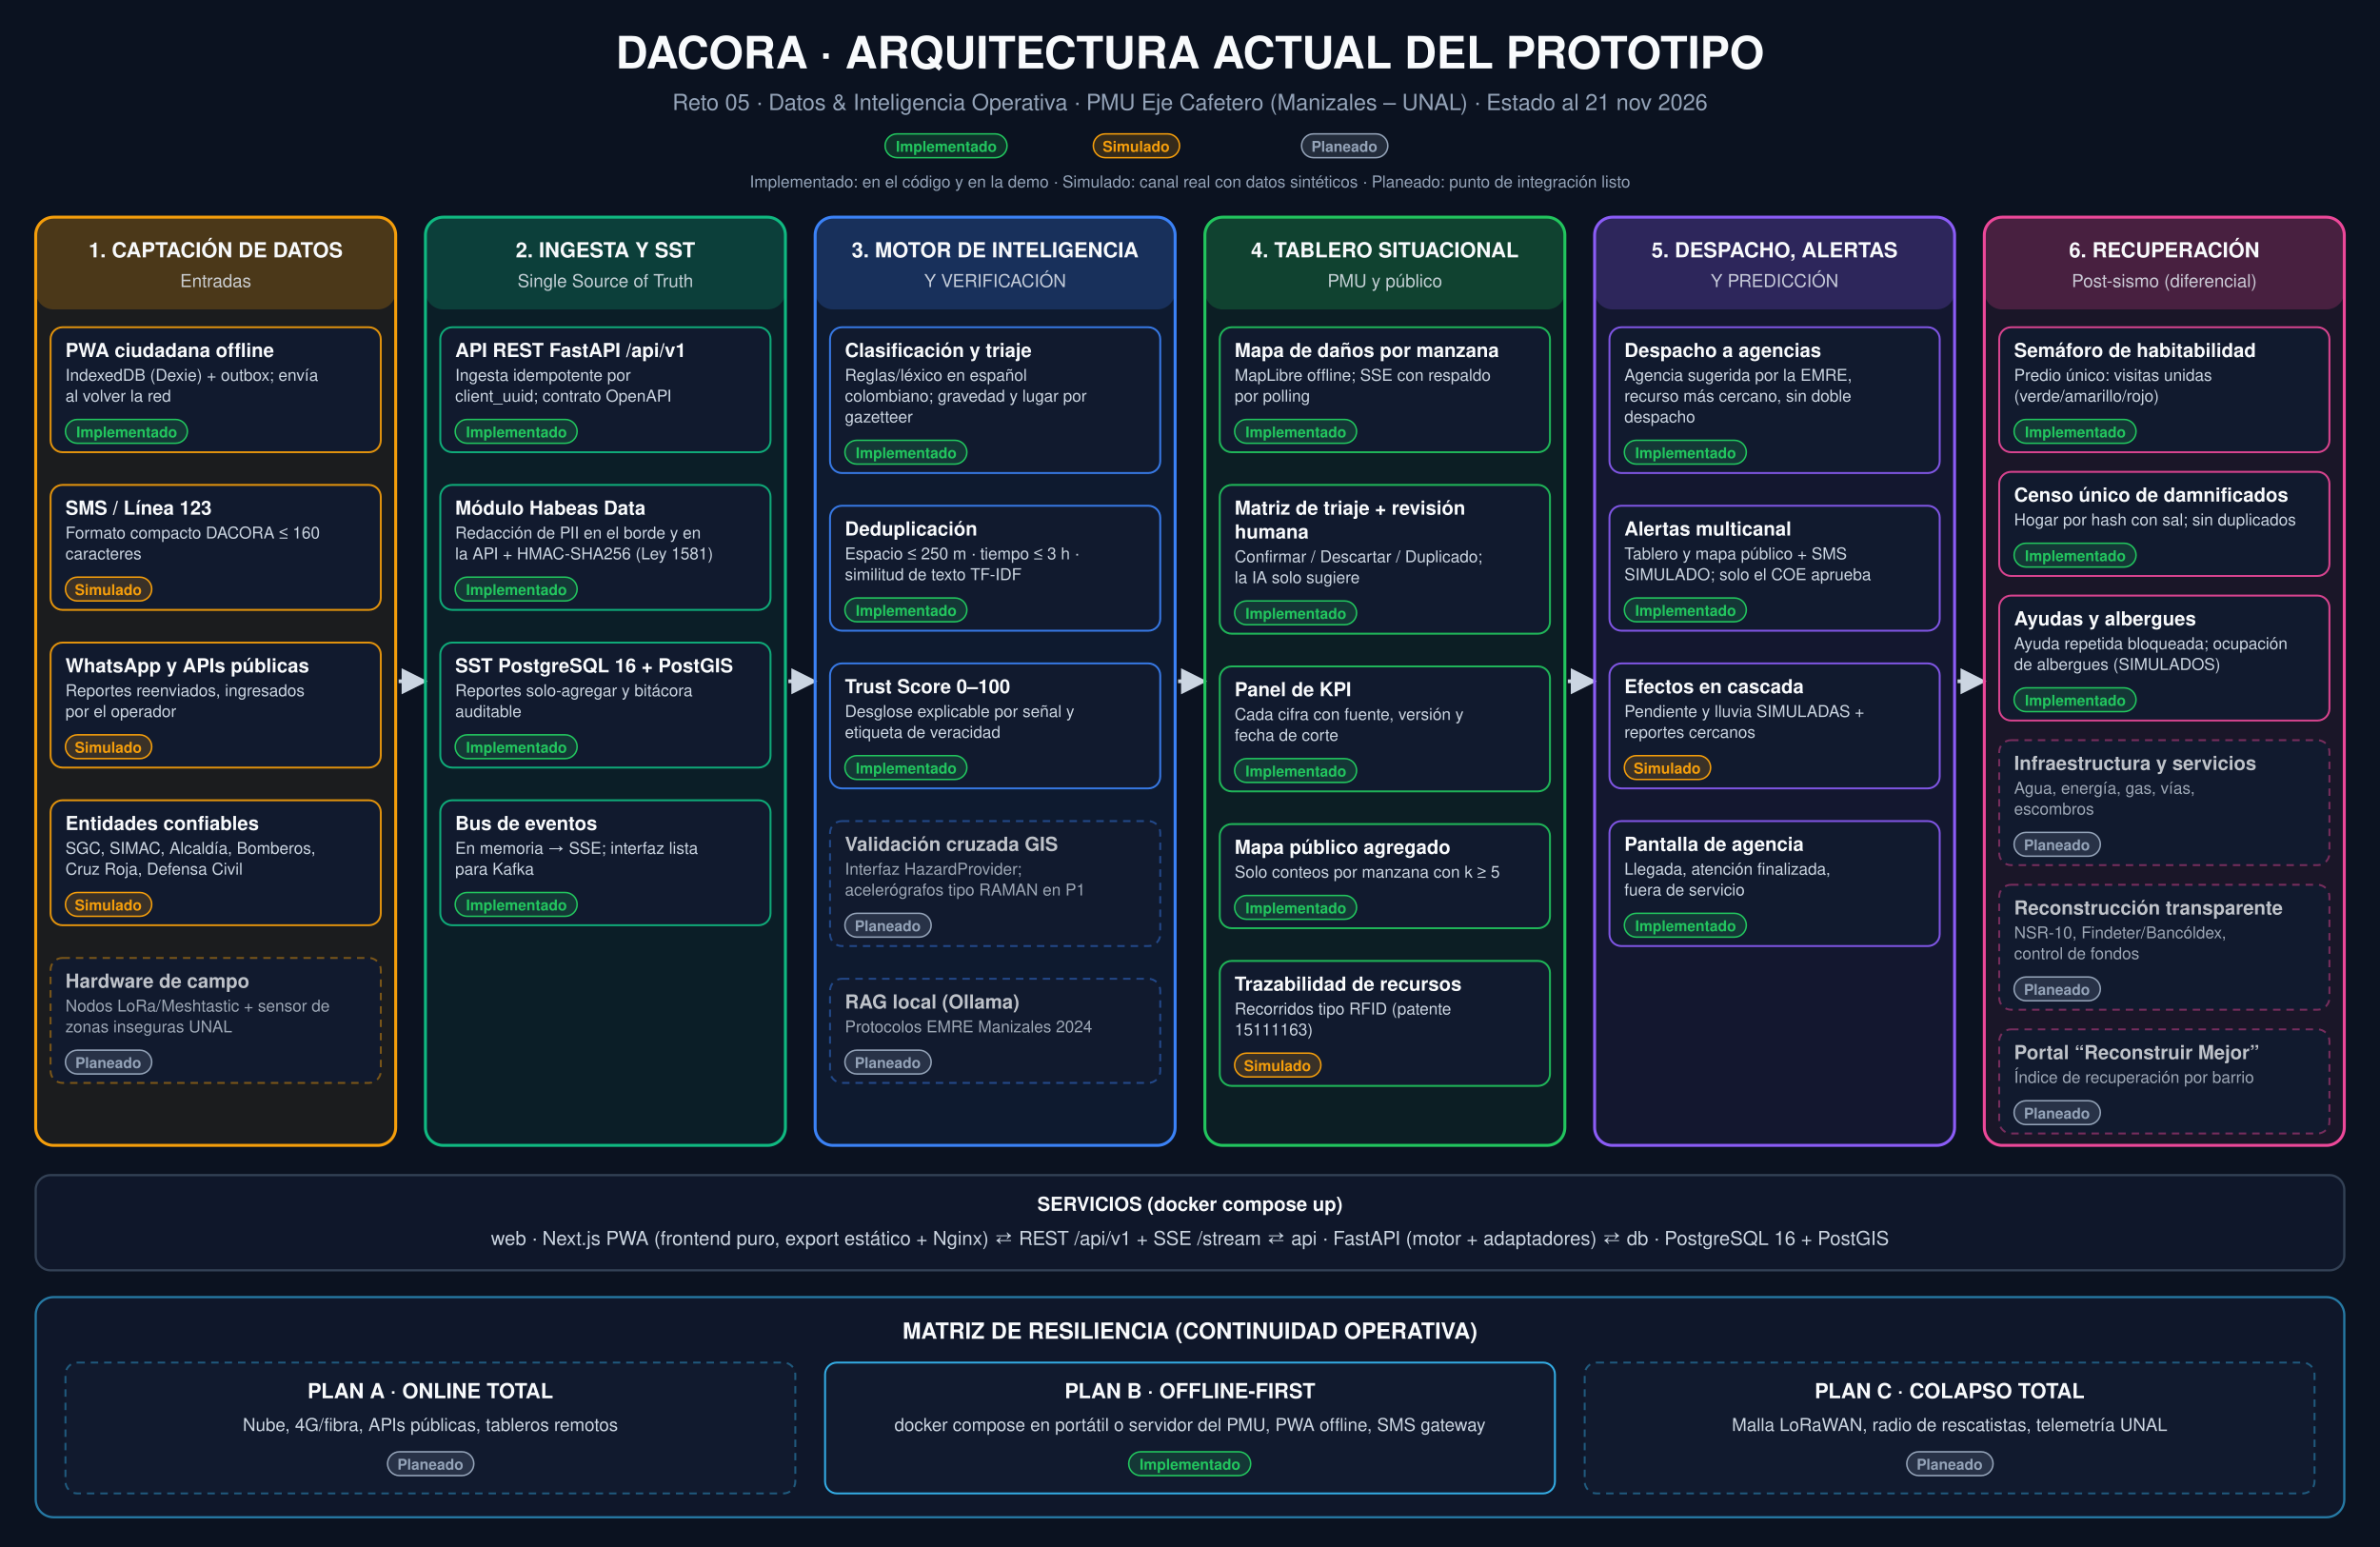
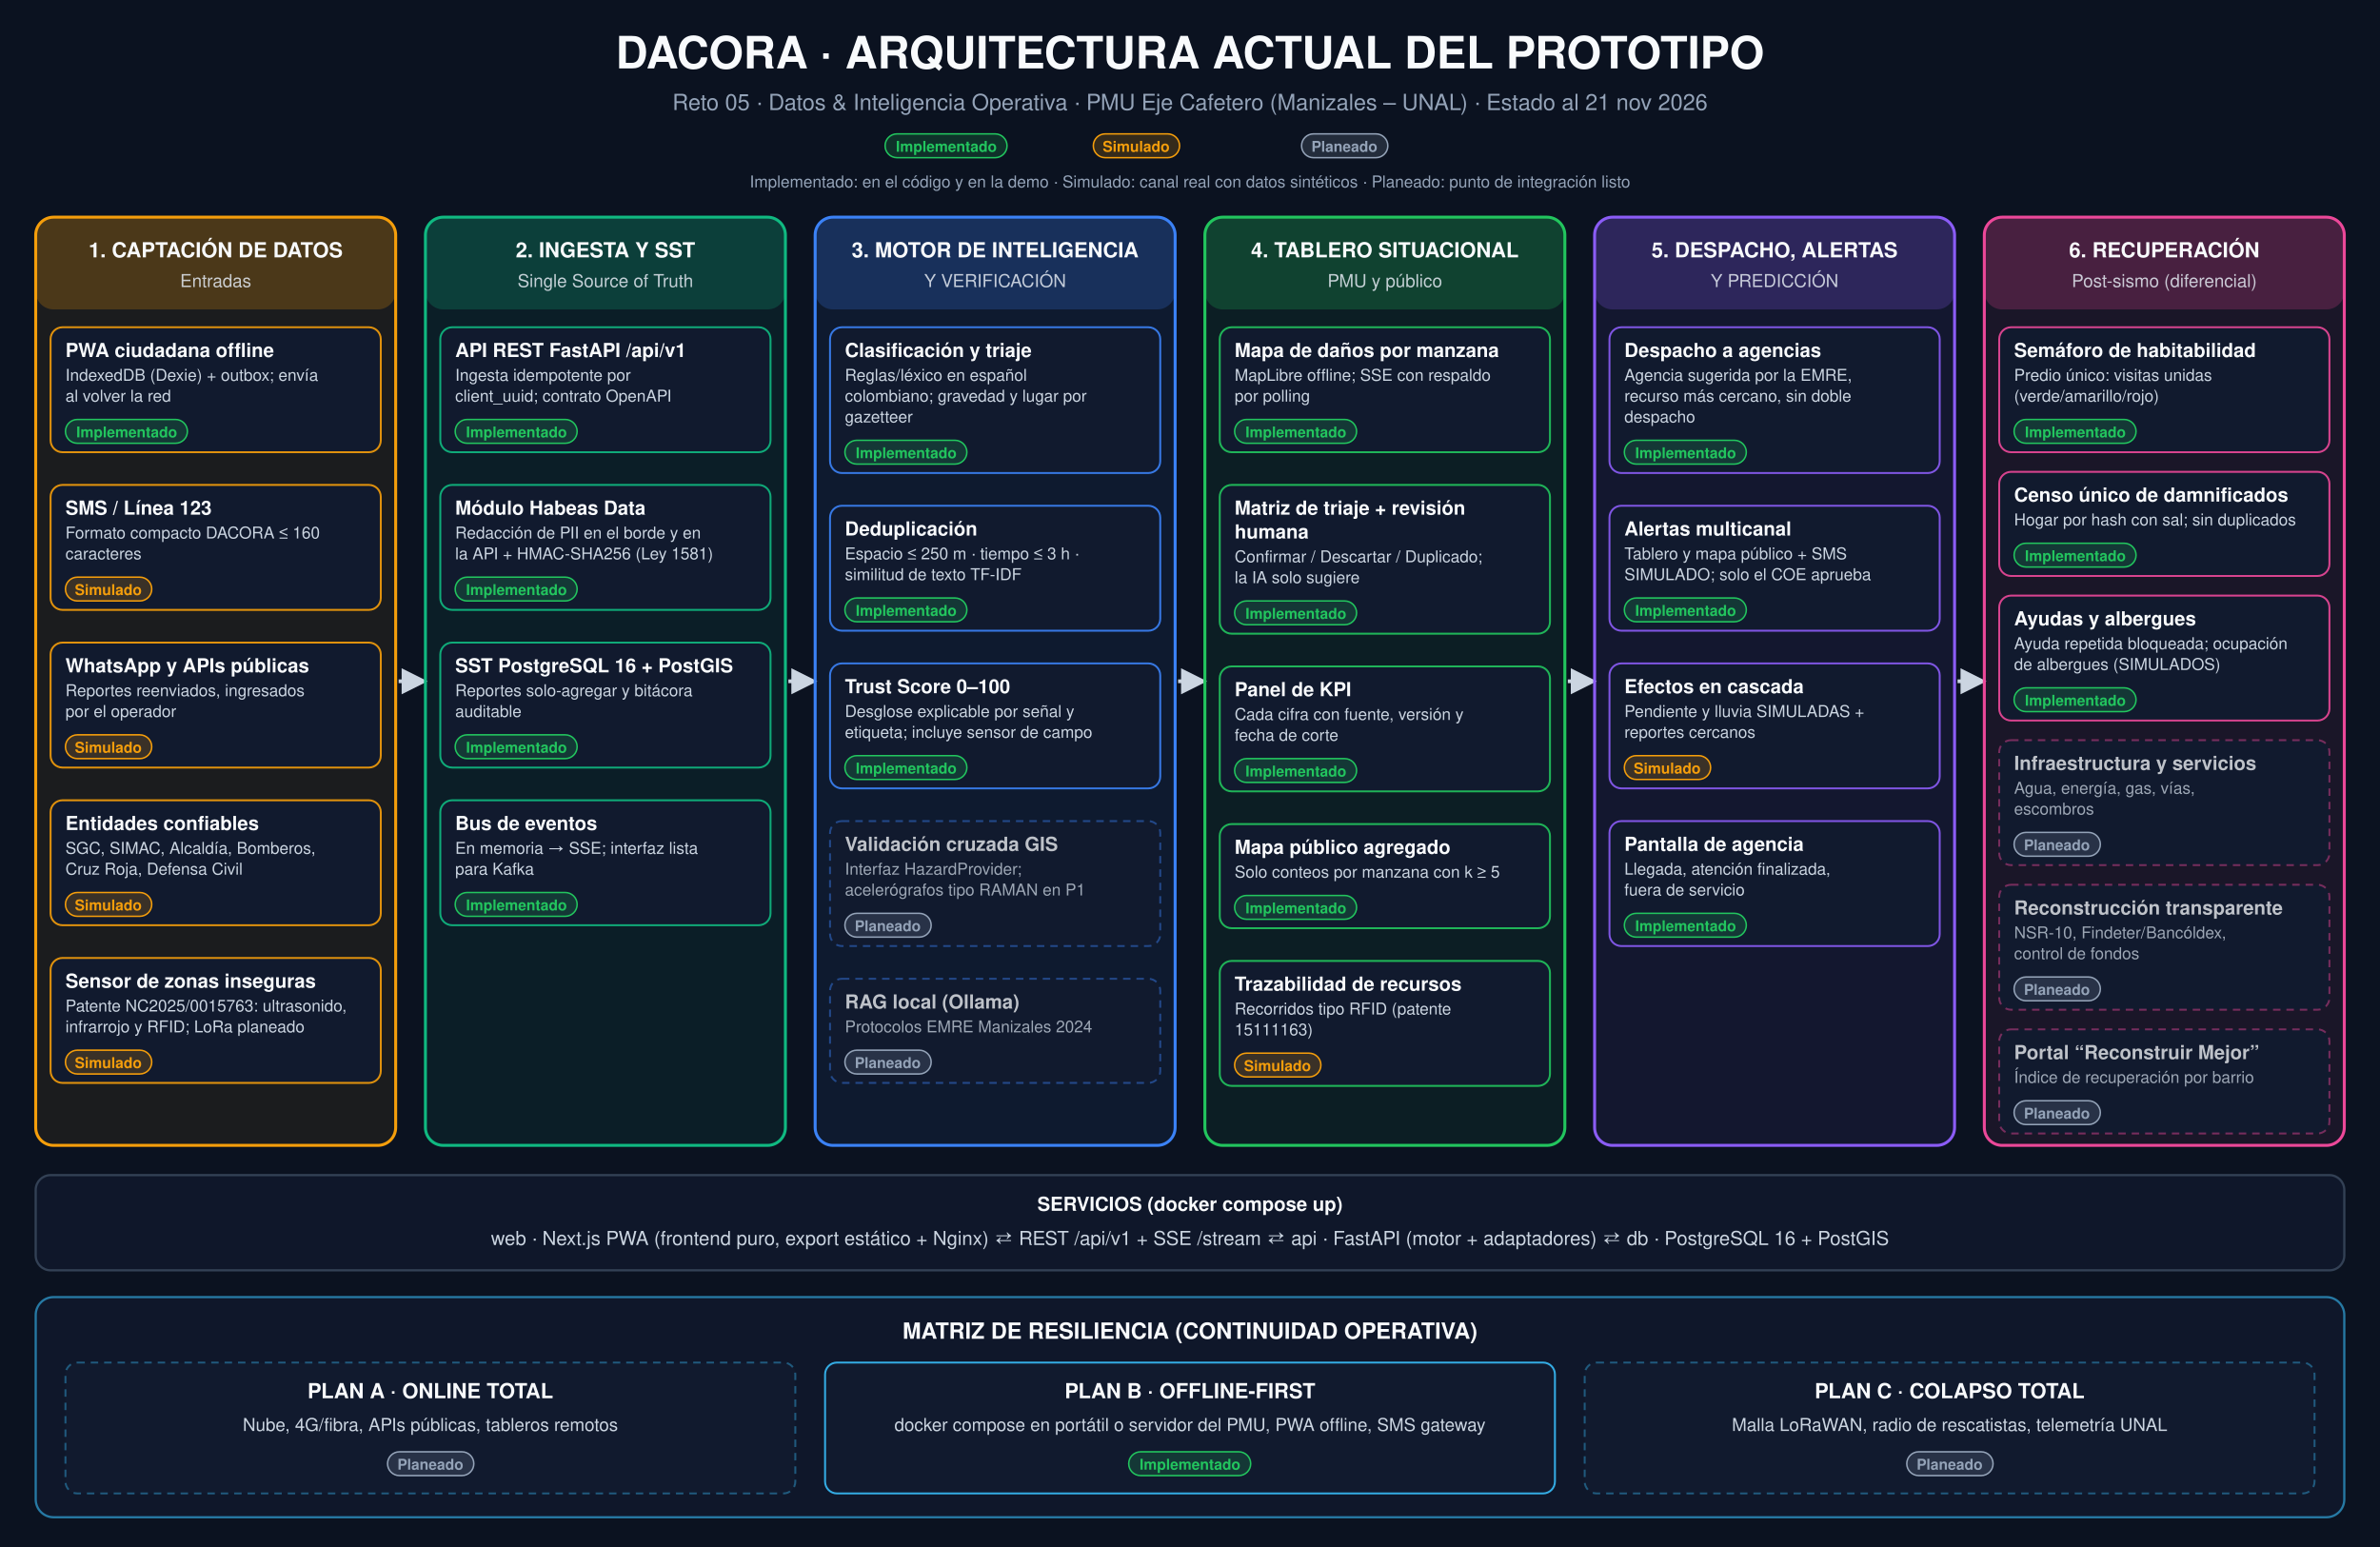
<svg xmlns="http://www.w3.org/2000/svg" width="1600" height="1040" viewBox="0 0 1600 1040" font-family="'Helvetica Neue', Helvetica, Arial, sans-serif">
  <defs>
    <marker id="arrow" viewBox="0 0 10 10" refX="8" refY="5" markerWidth="7" markerHeight="7" orient="auto-start-reverse">
      <path d="M0,0 L10,5 L0,10 z" fill="#cbd5e1" />
    </marker>
  </defs>
  <rect width="1600" height="1040" fill="#0b1220" />
  <text x="800.0" y="46" font-size="30" font-weight="bold" fill="#f8fafc" text-anchor="middle" opacity="1.0">DACORA · ARQUITECTURA ACTUAL DEL PROTOTIPO</text>
  <text x="800.0" y="74" font-size="15" font-weight="normal" fill="#94a3b8" text-anchor="middle" opacity="1.0">Reto 05 · Datos &amp; Inteligencia Operativa · PMU Eje Cafetero (Manizales – UNAL) · Estado al 21 nov 2026</text>
  <rect x="595.0" y="90" width="82" height="16" rx="8" fill="#22c55e" fill-opacity="0.18" stroke="#22c55e" stroke-width="1" />
  <text x="636.2" y="102" font-size="10" font-weight="bold" fill="#22c55e" text-anchor="middle" opacity="1.0">Implementado</text>
  <rect x="735.0" y="90" width="58" height="16" rx="8" fill="#f59e0b" fill-opacity="0.18" stroke="#f59e0b" stroke-width="1" />
  <text x="763.8" y="102" font-size="10" font-weight="bold" fill="#f59e0b" text-anchor="middle" opacity="1.0">Simulado</text>
  <rect x="875.0" y="90" width="58" height="16" rx="8" fill="#94a3b8" fill-opacity="0.18" stroke="#94a3b8" stroke-width="1" />
  <text x="903.8" y="102" font-size="10" font-weight="bold" fill="#94a3b8" text-anchor="middle" opacity="1.0">Planeado</text>
  <text x="800.0" y="126" font-size="11" font-weight="normal" fill="#94a3b8" text-anchor="middle" opacity="1.0">Implementado: en el código y en la demo · Simulado: canal real con datos sintéticos · Planeado: punto de integración listo</text>
  <rect x="24.0" y="146" width="242.0" height="624" rx="12" fill="#f59e0b" fill-opacity="0.07" stroke="#f59e0b" stroke-width="2" />
  <rect x="24.0" y="146" width="242.0" height="62" rx="12" fill="#f59e0b" fill-opacity="0.22" />
  <text x="145.0" y="173" font-size="14" font-weight="bold" fill="#f8fafc" text-anchor="middle" opacity="1.0">1. CAPTACIÓN DE DATOS</text>
  <text x="145.0" y="193" font-size="12" font-weight="normal" fill="#e2e8f0" text-anchor="middle" opacity="0.85">Entradas</text>
  <rect x="34.0" y="220" width="222.0" height="84" rx="8" fill="#111a2e" stroke="#f59e0b" stroke-opacity="0.9" stroke-width="1.3" />
  <text x="44.0" y="240" font-size="13" font-weight="bold" fill="#f8fafc" text-anchor="start" opacity="1">PWA ciudadana offline</text>
  <text x="44.0" y="256" font-size="11" font-weight="normal" fill="#cbd5e1" text-anchor="start" opacity="1">IndexedDB (Dexie) + outbox; envía</text>
  <text x="44.0" y="270" font-size="11" font-weight="normal" fill="#cbd5e1" text-anchor="start" opacity="1">al volver la red</text>
  <rect x="44.0" y="282" width="82" height="16" rx="8" fill="#22c55e" fill-opacity="0.18" stroke="#22c55e" stroke-width="1" />
  <text x="85.2" y="294" font-size="10" font-weight="bold" fill="#22c55e" text-anchor="middle" opacity="1.0">Implementado</text>
  <rect x="34.0" y="326" width="222.0" height="84" rx="8" fill="#111a2e" stroke="#f59e0b" stroke-opacity="0.9" stroke-width="1.3" />
  <text x="44.0" y="346" font-size="13" font-weight="bold" fill="#f8fafc" text-anchor="start" opacity="1">SMS / Línea 123</text>
  <text x="44.0" y="362" font-size="11" font-weight="normal" fill="#cbd5e1" text-anchor="start" opacity="1">Formato compacto DACORA ≤ 160</text>
  <text x="44.0" y="376" font-size="11" font-weight="normal" fill="#cbd5e1" text-anchor="start" opacity="1">caracteres</text>
  <rect x="44.0" y="388" width="58" height="16" rx="8" fill="#f59e0b" fill-opacity="0.18" stroke="#f59e0b" stroke-width="1" />
  <text x="72.8" y="400" font-size="10" font-weight="bold" fill="#f59e0b" text-anchor="middle" opacity="1.0">Simulado</text>
  <rect x="34.0" y="432" width="222.0" height="84" rx="8" fill="#111a2e" stroke="#f59e0b" stroke-opacity="0.9" stroke-width="1.3" />
  <text x="44.0" y="452" font-size="13" font-weight="bold" fill="#f8fafc" text-anchor="start" opacity="1">WhatsApp y APIs públicas</text>
  <text x="44.0" y="468" font-size="11" font-weight="normal" fill="#cbd5e1" text-anchor="start" opacity="1">Reportes reenviados, ingresados</text>
  <text x="44.0" y="482" font-size="11" font-weight="normal" fill="#cbd5e1" text-anchor="start" opacity="1">por el operador</text>
  <rect x="44.0" y="494" width="58" height="16" rx="8" fill="#f59e0b" fill-opacity="0.18" stroke="#f59e0b" stroke-width="1" />
  <text x="72.8" y="506" font-size="10" font-weight="bold" fill="#f59e0b" text-anchor="middle" opacity="1.0">Simulado</text>
  <rect x="34.0" y="538" width="222.0" height="84" rx="8" fill="#111a2e" stroke="#f59e0b" stroke-opacity="0.9" stroke-width="1.3" />
  <text x="44.0" y="558" font-size="13" font-weight="bold" fill="#f8fafc" text-anchor="start" opacity="1">Entidades confiables</text>
  <text x="44.0" y="574" font-size="11" font-weight="normal" fill="#cbd5e1" text-anchor="start" opacity="1">SGC, SIMAC, Alcaldía, Bomberos,</text>
  <text x="44.0" y="588" font-size="11" font-weight="normal" fill="#cbd5e1" text-anchor="start" opacity="1">Cruz Roja, Defensa Civil</text>
  <rect x="44.0" y="600" width="58" height="16" rx="8" fill="#f59e0b" fill-opacity="0.18" stroke="#f59e0b" stroke-width="1" />
  <text x="72.8" y="612" font-size="10" font-weight="bold" fill="#f59e0b" text-anchor="middle" opacity="1.0">Simulado</text>
-   <rect x="34.0" y="644" width="222.0" height="84" rx="8" fill="#111a2e" stroke="#f59e0b" stroke-opacity="0.45" stroke-width="1.3" stroke-dasharray="5 4" />
-   <text x="44.0" y="664" font-size="13" font-weight="bold" fill="#f8fafc" text-anchor="start" opacity="0.75">Hardware de campo</text>
-   <text x="44.0" y="680" font-size="11" font-weight="normal" fill="#cbd5e1" text-anchor="start" opacity="0.75">Nodos LoRa/Meshtastic + sensor de</text>
-   <text x="44.0" y="694" font-size="11" font-weight="normal" fill="#cbd5e1" text-anchor="start" opacity="0.75">zonas inseguras UNAL</text>
-   <rect x="44.0" y="706" width="58" height="16" rx="8" fill="#94a3b8" fill-opacity="0.18" stroke="#94a3b8" stroke-width="1" />
-   <text x="72.8" y="718" font-size="10" font-weight="bold" fill="#94a3b8" text-anchor="middle" opacity="1.0">Planeado</text>
+   <rect x="34.0" y="644" width="222.0" height="84" rx="8" fill="#111a2e" stroke="#f59e0b" stroke-opacity="0.9" stroke-width="1.3" />
+   <text x="44.0" y="664" font-size="13" font-weight="bold" fill="#f8fafc" text-anchor="start" opacity="1">Sensor de zonas inseguras</text>
+   <text x="44.0" y="680" font-size="11" font-weight="normal" fill="#cbd5e1" text-anchor="start" opacity="1">Patente NC2025/0015763: ultrasonido,</text>
+   <text x="44.0" y="694" font-size="11" font-weight="normal" fill="#cbd5e1" text-anchor="start" opacity="1">infrarrojo y RFID; LoRa planeado</text>
+   <rect x="44.0" y="706" width="58" height="16" rx="8" fill="#f59e0b" fill-opacity="0.18" stroke="#f59e0b" stroke-width="1" />
+   <text x="72.8" y="718" font-size="10" font-weight="bold" fill="#f59e0b" text-anchor="middle" opacity="1.0">Simulado</text>
  <line x1="268.0" y1="458.0" x2="284.0" y2="458.0" stroke="#cbd5e1" stroke-width="2.5" marker-end="url(#arrow)" />
  <rect x="286.0" y="146" width="242.0" height="624" rx="12" fill="#10b981" fill-opacity="0.07" stroke="#10b981" stroke-width="2" />
  <rect x="286.0" y="146" width="242.0" height="62" rx="12" fill="#10b981" fill-opacity="0.22" />
  <text x="407.0" y="173" font-size="14" font-weight="bold" fill="#f8fafc" text-anchor="middle" opacity="1.0">2. INGESTA Y SST</text>
  <text x="407.0" y="193" font-size="12" font-weight="normal" fill="#e2e8f0" text-anchor="middle" opacity="0.85">Single Source of Truth</text>
  <rect x="296.0" y="220" width="222.0" height="84" rx="8" fill="#111a2e" stroke="#10b981" stroke-opacity="0.9" stroke-width="1.3" />
  <text x="306.0" y="240" font-size="13" font-weight="bold" fill="#f8fafc" text-anchor="start" opacity="1">API REST FastAPI /api/v1</text>
  <text x="306.0" y="256" font-size="11" font-weight="normal" fill="#cbd5e1" text-anchor="start" opacity="1">Ingesta idempotente por</text>
  <text x="306.0" y="270" font-size="11" font-weight="normal" fill="#cbd5e1" text-anchor="start" opacity="1">client_uuid; contrato OpenAPI</text>
  <rect x="306.0" y="282" width="82" height="16" rx="8" fill="#22c55e" fill-opacity="0.18" stroke="#22c55e" stroke-width="1" />
  <text x="347.2" y="294" font-size="10" font-weight="bold" fill="#22c55e" text-anchor="middle" opacity="1.0">Implementado</text>
  <rect x="296.0" y="326" width="222.0" height="84" rx="8" fill="#111a2e" stroke="#10b981" stroke-opacity="0.9" stroke-width="1.3" />
  <text x="306.0" y="346" font-size="13" font-weight="bold" fill="#f8fafc" text-anchor="start" opacity="1">Módulo Habeas Data</text>
  <text x="306.0" y="362" font-size="11" font-weight="normal" fill="#cbd5e1" text-anchor="start" opacity="1">Redacción de PII en el borde y en</text>
  <text x="306.0" y="376" font-size="11" font-weight="normal" fill="#cbd5e1" text-anchor="start" opacity="1">la API + HMAC-SHA256 (Ley 1581)</text>
  <rect x="306.0" y="388" width="82" height="16" rx="8" fill="#22c55e" fill-opacity="0.18" stroke="#22c55e" stroke-width="1" />
  <text x="347.2" y="400" font-size="10" font-weight="bold" fill="#22c55e" text-anchor="middle" opacity="1.0">Implementado</text>
  <rect x="296.0" y="432" width="222.0" height="84" rx="8" fill="#111a2e" stroke="#10b981" stroke-opacity="0.9" stroke-width="1.3" />
  <text x="306.0" y="452" font-size="13" font-weight="bold" fill="#f8fafc" text-anchor="start" opacity="1">SST PostgreSQL 16 + PostGIS</text>
  <text x="306.0" y="468" font-size="11" font-weight="normal" fill="#cbd5e1" text-anchor="start" opacity="1">Reportes solo-agregar y bitácora</text>
  <text x="306.0" y="482" font-size="11" font-weight="normal" fill="#cbd5e1" text-anchor="start" opacity="1">auditable</text>
  <rect x="306.0" y="494" width="82" height="16" rx="8" fill="#22c55e" fill-opacity="0.18" stroke="#22c55e" stroke-width="1" />
  <text x="347.2" y="506" font-size="10" font-weight="bold" fill="#22c55e" text-anchor="middle" opacity="1.0">Implementado</text>
  <rect x="296.0" y="538" width="222.0" height="84" rx="8" fill="#111a2e" stroke="#10b981" stroke-opacity="0.9" stroke-width="1.3" />
  <text x="306.0" y="558" font-size="13" font-weight="bold" fill="#f8fafc" text-anchor="start" opacity="1">Bus de eventos</text>
  <text x="306.0" y="574" font-size="11" font-weight="normal" fill="#cbd5e1" text-anchor="start" opacity="1">En memoria → SSE; interfaz lista</text>
  <text x="306.0" y="588" font-size="11" font-weight="normal" fill="#cbd5e1" text-anchor="start" opacity="1">para Kafka</text>
  <rect x="306.0" y="600" width="82" height="16" rx="8" fill="#22c55e" fill-opacity="0.18" stroke="#22c55e" stroke-width="1" />
  <text x="347.2" y="612" font-size="10" font-weight="bold" fill="#22c55e" text-anchor="middle" opacity="1.0">Implementado</text>
  <line x1="530.0" y1="458.0" x2="546.0" y2="458.0" stroke="#cbd5e1" stroke-width="2.5" marker-end="url(#arrow)" />
  <rect x="548.0" y="146" width="242.0" height="624" rx="12" fill="#3b82f6" fill-opacity="0.07" stroke="#3b82f6" stroke-width="2" />
  <rect x="548.0" y="146" width="242.0" height="62" rx="12" fill="#3b82f6" fill-opacity="0.22" />
  <text x="669.0" y="173" font-size="14" font-weight="bold" fill="#f8fafc" text-anchor="middle" opacity="1.0">3. MOTOR DE INTELIGENCIA</text>
  <text x="669.0" y="193" font-size="12" font-weight="normal" fill="#e2e8f0" text-anchor="middle" opacity="0.85">Y VERIFICACIÓN</text>
  <rect x="558.0" y="220" width="222.0" height="98" rx="8" fill="#111a2e" stroke="#3b82f6" stroke-opacity="0.9" stroke-width="1.3" />
  <text x="568.0" y="240" font-size="13" font-weight="bold" fill="#f8fafc" text-anchor="start" opacity="1">Clasificación y triaje</text>
  <text x="568.0" y="256" font-size="11" font-weight="normal" fill="#cbd5e1" text-anchor="start" opacity="1">Reglas/léxico en español</text>
  <text x="568.0" y="270" font-size="11" font-weight="normal" fill="#cbd5e1" text-anchor="start" opacity="1">colombiano; gravedad y lugar por</text>
  <text x="568.0" y="284" font-size="11" font-weight="normal" fill="#cbd5e1" text-anchor="start" opacity="1">gazetteer</text>
  <rect x="568.0" y="296" width="82" height="16" rx="8" fill="#22c55e" fill-opacity="0.18" stroke="#22c55e" stroke-width="1" />
  <text x="609.2" y="308" font-size="10" font-weight="bold" fill="#22c55e" text-anchor="middle" opacity="1.0">Implementado</text>
  <rect x="558.0" y="340" width="222.0" height="84" rx="8" fill="#111a2e" stroke="#3b82f6" stroke-opacity="0.9" stroke-width="1.3" />
  <text x="568.0" y="360" font-size="13" font-weight="bold" fill="#f8fafc" text-anchor="start" opacity="1">Deduplicación</text>
  <text x="568.0" y="376" font-size="11" font-weight="normal" fill="#cbd5e1" text-anchor="start" opacity="1">Espacio ≤ 250 m · tiempo ≤ 3 h ·</text>
  <text x="568.0" y="390" font-size="11" font-weight="normal" fill="#cbd5e1" text-anchor="start" opacity="1">similitud de texto TF-IDF</text>
  <rect x="568.0" y="402" width="82" height="16" rx="8" fill="#22c55e" fill-opacity="0.18" stroke="#22c55e" stroke-width="1" />
  <text x="609.2" y="414" font-size="10" font-weight="bold" fill="#22c55e" text-anchor="middle" opacity="1.0">Implementado</text>
  <rect x="558.0" y="446" width="222.0" height="84" rx="8" fill="#111a2e" stroke="#3b82f6" stroke-opacity="0.9" stroke-width="1.3" />
  <text x="568.0" y="466" font-size="13" font-weight="bold" fill="#f8fafc" text-anchor="start" opacity="1">Trust Score 0–100</text>
  <text x="568.0" y="482" font-size="11" font-weight="normal" fill="#cbd5e1" text-anchor="start" opacity="1">Desglose explicable por señal y</text>
-   <text x="568.0" y="496" font-size="11" font-weight="normal" fill="#cbd5e1" text-anchor="start" opacity="1">etiqueta de veracidad</text>
+   <text x="568.0" y="496" font-size="11" font-weight="normal" fill="#cbd5e1" text-anchor="start" opacity="1">etiqueta; incluye sensor de campo</text>
  <rect x="568.0" y="508" width="82" height="16" rx="8" fill="#22c55e" fill-opacity="0.18" stroke="#22c55e" stroke-width="1" />
  <text x="609.2" y="520" font-size="10" font-weight="bold" fill="#22c55e" text-anchor="middle" opacity="1.0">Implementado</text>
  <rect x="558.0" y="552" width="222.0" height="84" rx="8" fill="#111a2e" stroke="#3b82f6" stroke-opacity="0.45" stroke-width="1.3" stroke-dasharray="5 4" />
  <text x="568.0" y="572" font-size="13" font-weight="bold" fill="#f8fafc" text-anchor="start" opacity="0.75">Validación cruzada GIS</text>
  <text x="568.0" y="588" font-size="11" font-weight="normal" fill="#cbd5e1" text-anchor="start" opacity="0.75">Interfaz HazardProvider;</text>
  <text x="568.0" y="602" font-size="11" font-weight="normal" fill="#cbd5e1" text-anchor="start" opacity="0.75">acelerógrafos tipo RAMAN en P1</text>
  <rect x="568.0" y="614" width="58" height="16" rx="8" fill="#94a3b8" fill-opacity="0.18" stroke="#94a3b8" stroke-width="1" />
  <text x="596.8" y="626" font-size="10" font-weight="bold" fill="#94a3b8" text-anchor="middle" opacity="1.0">Planeado</text>
  <rect x="558.0" y="658" width="222.0" height="70" rx="8" fill="#111a2e" stroke="#3b82f6" stroke-opacity="0.45" stroke-width="1.3" stroke-dasharray="5 4" />
  <text x="568.0" y="678" font-size="13" font-weight="bold" fill="#f8fafc" text-anchor="start" opacity="0.75">RAG local (Ollama)</text>
  <text x="568.0" y="694" font-size="11" font-weight="normal" fill="#cbd5e1" text-anchor="start" opacity="0.75">Protocolos EMRE Manizales 2024</text>
  <rect x="568.0" y="706" width="58" height="16" rx="8" fill="#94a3b8" fill-opacity="0.18" stroke="#94a3b8" stroke-width="1" />
  <text x="596.8" y="718" font-size="10" font-weight="bold" fill="#94a3b8" text-anchor="middle" opacity="1.0">Planeado</text>
  <line x1="792.0" y1="458.0" x2="808.0" y2="458.0" stroke="#cbd5e1" stroke-width="2.5" marker-end="url(#arrow)" />
  <rect x="810.0" y="146" width="242.0" height="624" rx="12" fill="#22c55e" fill-opacity="0.07" stroke="#22c55e" stroke-width="2" />
  <rect x="810.0" y="146" width="242.0" height="62" rx="12" fill="#22c55e" fill-opacity="0.22" />
  <text x="931.0" y="173" font-size="14" font-weight="bold" fill="#f8fafc" text-anchor="middle" opacity="1.0">4. TABLERO SITUACIONAL</text>
  <text x="931.0" y="193" font-size="12" font-weight="normal" fill="#e2e8f0" text-anchor="middle" opacity="0.85">PMU y público</text>
  <rect x="820.0" y="220" width="222.0" height="84" rx="8" fill="#111a2e" stroke="#22c55e" stroke-opacity="0.9" stroke-width="1.3" />
  <text x="830.0" y="240" font-size="13" font-weight="bold" fill="#f8fafc" text-anchor="start" opacity="1">Mapa de daños por manzana</text>
  <text x="830.0" y="256" font-size="11" font-weight="normal" fill="#cbd5e1" text-anchor="start" opacity="1">MapLibre offline; SSE con respaldo</text>
  <text x="830.0" y="270" font-size="11" font-weight="normal" fill="#cbd5e1" text-anchor="start" opacity="1">por polling</text>
  <rect x="830.0" y="282" width="82" height="16" rx="8" fill="#22c55e" fill-opacity="0.18" stroke="#22c55e" stroke-width="1" />
  <text x="871.2" y="294" font-size="10" font-weight="bold" fill="#22c55e" text-anchor="middle" opacity="1.0">Implementado</text>
  <rect x="820.0" y="326" width="222.0" height="100" rx="8" fill="#111a2e" stroke="#22c55e" stroke-opacity="0.9" stroke-width="1.3" />
  <text x="830.0" y="346" font-size="13" font-weight="bold" fill="#f8fafc" text-anchor="start" opacity="1">Matriz de triaje + revisión</text>
  <text x="830.0" y="362" font-size="13" font-weight="bold" fill="#f8fafc" text-anchor="start" opacity="1">humana</text>
  <text x="830.0" y="378" font-size="11" font-weight="normal" fill="#cbd5e1" text-anchor="start" opacity="1">Confirmar / Descartar / Duplicado;</text>
  <text x="830.0" y="392" font-size="11" font-weight="normal" fill="#cbd5e1" text-anchor="start" opacity="1">la IA solo sugiere</text>
  <rect x="830.0" y="404" width="82" height="16" rx="8" fill="#22c55e" fill-opacity="0.18" stroke="#22c55e" stroke-width="1" />
  <text x="871.2" y="416" font-size="10" font-weight="bold" fill="#22c55e" text-anchor="middle" opacity="1.0">Implementado</text>
  <rect x="820.0" y="448" width="222.0" height="84" rx="8" fill="#111a2e" stroke="#22c55e" stroke-opacity="0.9" stroke-width="1.3" />
  <text x="830.0" y="468" font-size="13" font-weight="bold" fill="#f8fafc" text-anchor="start" opacity="1">Panel de KPI</text>
  <text x="830.0" y="484" font-size="11" font-weight="normal" fill="#cbd5e1" text-anchor="start" opacity="1">Cada cifra con fuente, versión y</text>
  <text x="830.0" y="498" font-size="11" font-weight="normal" fill="#cbd5e1" text-anchor="start" opacity="1">fecha de corte</text>
  <rect x="830.0" y="510" width="82" height="16" rx="8" fill="#22c55e" fill-opacity="0.18" stroke="#22c55e" stroke-width="1" />
  <text x="871.2" y="522" font-size="10" font-weight="bold" fill="#22c55e" text-anchor="middle" opacity="1.0">Implementado</text>
  <rect x="820.0" y="554" width="222.0" height="70" rx="8" fill="#111a2e" stroke="#22c55e" stroke-opacity="0.9" stroke-width="1.3" />
  <text x="830.0" y="574" font-size="13" font-weight="bold" fill="#f8fafc" text-anchor="start" opacity="1">Mapa público agregado</text>
  <text x="830.0" y="590" font-size="11" font-weight="normal" fill="#cbd5e1" text-anchor="start" opacity="1">Solo conteos por manzana con k ≥ 5</text>
  <rect x="830.0" y="602" width="82" height="16" rx="8" fill="#22c55e" fill-opacity="0.18" stroke="#22c55e" stroke-width="1" />
  <text x="871.2" y="614" font-size="10" font-weight="bold" fill="#22c55e" text-anchor="middle" opacity="1.0">Implementado</text>
  <rect x="820.0" y="646" width="222.0" height="84" rx="8" fill="#111a2e" stroke="#22c55e" stroke-opacity="0.9" stroke-width="1.3" />
  <text x="830.0" y="666" font-size="13" font-weight="bold" fill="#f8fafc" text-anchor="start" opacity="1">Trazabilidad de recursos</text>
  <text x="830.0" y="682" font-size="11" font-weight="normal" fill="#cbd5e1" text-anchor="start" opacity="1">Recorridos tipo RFID (patente</text>
  <text x="830.0" y="696" font-size="11" font-weight="normal" fill="#cbd5e1" text-anchor="start" opacity="1">15111163)</text>
  <rect x="830.0" y="708" width="58" height="16" rx="8" fill="#f59e0b" fill-opacity="0.18" stroke="#f59e0b" stroke-width="1" />
  <text x="858.8" y="720" font-size="10" font-weight="bold" fill="#f59e0b" text-anchor="middle" opacity="1.0">Simulado</text>
  <line x1="1054.0" y1="458.0" x2="1070.0" y2="458.0" stroke="#cbd5e1" stroke-width="2.5" marker-end="url(#arrow)" />
  <rect x="1072.0" y="146" width="242.0" height="624" rx="12" fill="#8b5cf6" fill-opacity="0.07" stroke="#8b5cf6" stroke-width="2" />
  <rect x="1072.0" y="146" width="242.0" height="62" rx="12" fill="#8b5cf6" fill-opacity="0.22" />
  <text x="1193.0" y="173" font-size="14" font-weight="bold" fill="#f8fafc" text-anchor="middle" opacity="1.0">5. DESPACHO, ALERTAS</text>
  <text x="1193.0" y="193" font-size="12" font-weight="normal" fill="#e2e8f0" text-anchor="middle" opacity="0.85">Y PREDICCIÓN</text>
  <rect x="1082.0" y="220" width="222.0" height="98" rx="8" fill="#111a2e" stroke="#8b5cf6" stroke-opacity="0.9" stroke-width="1.3" />
  <text x="1092.0" y="240" font-size="13" font-weight="bold" fill="#f8fafc" text-anchor="start" opacity="1">Despacho a agencias</text>
  <text x="1092.0" y="256" font-size="11" font-weight="normal" fill="#cbd5e1" text-anchor="start" opacity="1">Agencia sugerida por la EMRE,</text>
  <text x="1092.0" y="270" font-size="11" font-weight="normal" fill="#cbd5e1" text-anchor="start" opacity="1">recurso más cercano, sin doble</text>
  <text x="1092.0" y="284" font-size="11" font-weight="normal" fill="#cbd5e1" text-anchor="start" opacity="1">despacho</text>
  <rect x="1092.0" y="296" width="82" height="16" rx="8" fill="#22c55e" fill-opacity="0.18" stroke="#22c55e" stroke-width="1" />
  <text x="1133.2" y="308" font-size="10" font-weight="bold" fill="#22c55e" text-anchor="middle" opacity="1.0">Implementado</text>
  <rect x="1082.0" y="340" width="222.0" height="84" rx="8" fill="#111a2e" stroke="#8b5cf6" stroke-opacity="0.9" stroke-width="1.3" />
  <text x="1092.0" y="360" font-size="13" font-weight="bold" fill="#f8fafc" text-anchor="start" opacity="1">Alertas multicanal</text>
  <text x="1092.0" y="376" font-size="11" font-weight="normal" fill="#cbd5e1" text-anchor="start" opacity="1">Tablero y mapa público + SMS</text>
  <text x="1092.0" y="390" font-size="11" font-weight="normal" fill="#cbd5e1" text-anchor="start" opacity="1">SIMULADO; solo el COE aprueba</text>
  <rect x="1092.0" y="402" width="82" height="16" rx="8" fill="#22c55e" fill-opacity="0.18" stroke="#22c55e" stroke-width="1" />
  <text x="1133.2" y="414" font-size="10" font-weight="bold" fill="#22c55e" text-anchor="middle" opacity="1.0">Implementado</text>
  <rect x="1082.0" y="446" width="222.0" height="84" rx="8" fill="#111a2e" stroke="#8b5cf6" stroke-opacity="0.9" stroke-width="1.3" />
  <text x="1092.0" y="466" font-size="13" font-weight="bold" fill="#f8fafc" text-anchor="start" opacity="1">Efectos en cascada</text>
  <text x="1092.0" y="482" font-size="11" font-weight="normal" fill="#cbd5e1" text-anchor="start" opacity="1">Pendiente y lluvia SIMULADAS +</text>
  <text x="1092.0" y="496" font-size="11" font-weight="normal" fill="#cbd5e1" text-anchor="start" opacity="1">reportes cercanos</text>
  <rect x="1092.0" y="508" width="58" height="16" rx="8" fill="#f59e0b" fill-opacity="0.18" stroke="#f59e0b" stroke-width="1" />
  <text x="1120.8" y="520" font-size="10" font-weight="bold" fill="#f59e0b" text-anchor="middle" opacity="1.0">Simulado</text>
  <rect x="1082.0" y="552" width="222.0" height="84" rx="8" fill="#111a2e" stroke="#8b5cf6" stroke-opacity="0.9" stroke-width="1.3" />
  <text x="1092.0" y="572" font-size="13" font-weight="bold" fill="#f8fafc" text-anchor="start" opacity="1">Pantalla de agencia</text>
  <text x="1092.0" y="588" font-size="11" font-weight="normal" fill="#cbd5e1" text-anchor="start" opacity="1">Llegada, atención finalizada,</text>
  <text x="1092.0" y="602" font-size="11" font-weight="normal" fill="#cbd5e1" text-anchor="start" opacity="1">fuera de servicio</text>
  <rect x="1092.0" y="614" width="82" height="16" rx="8" fill="#22c55e" fill-opacity="0.18" stroke="#22c55e" stroke-width="1" />
  <text x="1133.2" y="626" font-size="10" font-weight="bold" fill="#22c55e" text-anchor="middle" opacity="1.0">Implementado</text>
  <line x1="1316.0" y1="458.0" x2="1332.0" y2="458.0" stroke="#cbd5e1" stroke-width="2.5" marker-end="url(#arrow)" />
  <rect x="1334.0" y="146" width="242.0" height="624" rx="12" fill="#ec4899" fill-opacity="0.07" stroke="#ec4899" stroke-width="2" />
  <rect x="1334.0" y="146" width="242.0" height="62" rx="12" fill="#ec4899" fill-opacity="0.22" />
  <text x="1455.0" y="173" font-size="14" font-weight="bold" fill="#f8fafc" text-anchor="middle" opacity="1.0">6. RECUPERACIÓN</text>
  <text x="1455.0" y="193" font-size="12" font-weight="normal" fill="#e2e8f0" text-anchor="middle" opacity="0.85">Post-sismo (diferencial)</text>
  <rect x="1344.0" y="220" width="222.0" height="84" rx="8" fill="#111a2e" stroke="#ec4899" stroke-opacity="0.9" stroke-width="1.3" />
  <text x="1354.0" y="240" font-size="13" font-weight="bold" fill="#f8fafc" text-anchor="start" opacity="1">Semáforo de habitabilidad</text>
  <text x="1354.0" y="256" font-size="11" font-weight="normal" fill="#cbd5e1" text-anchor="start" opacity="1">Predio único: visitas unidas</text>
  <text x="1354.0" y="270" font-size="11" font-weight="normal" fill="#cbd5e1" text-anchor="start" opacity="1">(verde/amarillo/rojo)</text>
  <rect x="1354.0" y="282" width="82" height="16" rx="8" fill="#22c55e" fill-opacity="0.18" stroke="#22c55e" stroke-width="1" />
  <text x="1395.2" y="294" font-size="10" font-weight="bold" fill="#22c55e" text-anchor="middle" opacity="1.0">Implementado</text>
  <rect x="1344.0" y="317.2" width="222.0" height="70" rx="8" fill="#111a2e" stroke="#ec4899" stroke-opacity="0.9" stroke-width="1.3" />
  <text x="1354.0" y="337.2" font-size="13" font-weight="bold" fill="#f8fafc" text-anchor="start" opacity="1">Censo único de damnificados</text>
  <text x="1354.0" y="353.2" font-size="11" font-weight="normal" fill="#cbd5e1" text-anchor="start" opacity="1">Hogar por hash con sal; sin duplicados</text>
  <rect x="1354.0" y="365.2" width="82" height="16" rx="8" fill="#22c55e" fill-opacity="0.18" stroke="#22c55e" stroke-width="1" />
  <text x="1395.2" y="377.2" font-size="10" font-weight="bold" fill="#22c55e" text-anchor="middle" opacity="1.0">Implementado</text>
  <rect x="1344.0" y="400.4" width="222.0" height="84" rx="8" fill="#111a2e" stroke="#ec4899" stroke-opacity="0.9" stroke-width="1.3" />
  <text x="1354.0" y="420.4" font-size="13" font-weight="bold" fill="#f8fafc" text-anchor="start" opacity="1">Ayudas y albergues</text>
  <text x="1354.0" y="436.4" font-size="11" font-weight="normal" fill="#cbd5e1" text-anchor="start" opacity="1">Ayuda repetida bloqueada; ocupación</text>
  <text x="1354.0" y="450.4" font-size="11" font-weight="normal" fill="#cbd5e1" text-anchor="start" opacity="1">de albergues (SIMULADOS)</text>
  <rect x="1354.0" y="462.4" width="82" height="16" rx="8" fill="#22c55e" fill-opacity="0.18" stroke="#22c55e" stroke-width="1" />
  <text x="1395.2" y="474.4" font-size="10" font-weight="bold" fill="#22c55e" text-anchor="middle" opacity="1.0">Implementado</text>
  <rect x="1344.0" y="497.6" width="222.0" height="84" rx="8" fill="#111a2e" stroke="#ec4899" stroke-opacity="0.45" stroke-width="1.3" stroke-dasharray="5 4" />
  <text x="1354.0" y="517.6" font-size="13" font-weight="bold" fill="#f8fafc" text-anchor="start" opacity="0.75">Infraestructura y servicios</text>
  <text x="1354.0" y="533.6" font-size="11" font-weight="normal" fill="#cbd5e1" text-anchor="start" opacity="0.75">Agua, energía, gas, vías,</text>
  <text x="1354.0" y="547.6" font-size="11" font-weight="normal" fill="#cbd5e1" text-anchor="start" opacity="0.75">escombros</text>
  <rect x="1354.0" y="559.6" width="58" height="16" rx="8" fill="#94a3b8" fill-opacity="0.18" stroke="#94a3b8" stroke-width="1" />
  <text x="1382.8" y="571.6" font-size="10" font-weight="bold" fill="#94a3b8" text-anchor="middle" opacity="1.0">Planeado</text>
  <rect x="1344.0" y="594.8" width="222.0" height="84" rx="8" fill="#111a2e" stroke="#ec4899" stroke-opacity="0.45" stroke-width="1.3" stroke-dasharray="5 4" />
  <text x="1354.0" y="614.8" font-size="13" font-weight="bold" fill="#f8fafc" text-anchor="start" opacity="0.75">Reconstrucción transparente</text>
  <text x="1354.0" y="630.8" font-size="11" font-weight="normal" fill="#cbd5e1" text-anchor="start" opacity="0.75">NSR-10, Findeter/Bancóldex,</text>
  <text x="1354.0" y="644.8" font-size="11" font-weight="normal" fill="#cbd5e1" text-anchor="start" opacity="0.75">control de fondos</text>
  <rect x="1354.0" y="656.8" width="58" height="16" rx="8" fill="#94a3b8" fill-opacity="0.18" stroke="#94a3b8" stroke-width="1" />
  <text x="1382.8" y="668.8" font-size="10" font-weight="bold" fill="#94a3b8" text-anchor="middle" opacity="1.0">Planeado</text>
  <rect x="1344.0" y="692.0" width="222.0" height="70" rx="8" fill="#111a2e" stroke="#ec4899" stroke-opacity="0.45" stroke-width="1.3" stroke-dasharray="5 4" />
  <text x="1354.0" y="712.0" font-size="13" font-weight="bold" fill="#f8fafc" text-anchor="start" opacity="0.75">Portal “Reconstruir Mejor”</text>
  <text x="1354.0" y="728.0" font-size="11" font-weight="normal" fill="#cbd5e1" text-anchor="start" opacity="0.75">Índice de recuperación por barrio</text>
  <rect x="1354.0" y="740.0" width="58" height="16" rx="8" fill="#94a3b8" fill-opacity="0.18" stroke="#94a3b8" stroke-width="1" />
  <text x="1382.8" y="752.0" font-size="10" font-weight="bold" fill="#94a3b8" text-anchor="middle" opacity="1.0">Planeado</text>
  <rect x="24" y="790" width="1552" height="64" rx="10" fill="#0f172a" stroke="#334155" stroke-width="1.5" />
  <text x="800.0" y="814" font-size="13" font-weight="bold" fill="#f8fafc" text-anchor="middle" opacity="1.0">SERVICIOS (docker compose up)</text>
  <text x="800.0" y="837" font-size="13" font-weight="normal" fill="#cbd5e1" text-anchor="middle" opacity="1.0">web · Next.js PWA (frontend puro, export estático + Nginx)   ⇄   REST /api/v1 + SSE /stream   ⇄   api · FastAPI (motor + adaptadores)   ⇄   db · PostgreSQL 16 + PostGIS</text>
  <rect x="24" y="872" width="1552" height="148" rx="12" fill="#0f172a" stroke="#38bdf8" stroke-opacity="0.6" stroke-width="1.5" />
  <text x="800.0" y="900" font-size="15" font-weight="bold" fill="#f8fafc" text-anchor="middle" opacity="1.0">MATRIZ DE RESILIENCIA (CONTINUIDAD OPERATIVA)</text>
  <rect x="44.0" y="916" width="490.667" height="88" rx="8" fill="#111a2e" stroke="#38bdf8" stroke-opacity="0.4" stroke-width="1.3" stroke-dasharray="5 4" />
  <text x="289.333" y="940" font-size="14" font-weight="bold" fill="#f8fafc" text-anchor="middle" opacity="1.0">PLAN A · ONLINE TOTAL</text>
  <text x="289.333" y="962" font-size="12" font-weight="normal" fill="#cbd5e1" text-anchor="middle" opacity="1.0">Nube, 4G/fibra, APIs públicas, tableros remotos</text>
  <rect x="260.533" y="976" width="58" height="16" rx="8" fill="#94a3b8" fill-opacity="0.18" stroke="#94a3b8" stroke-width="1" />
  <text x="289.333" y="988" font-size="10" font-weight="bold" fill="#94a3b8" text-anchor="middle" opacity="1.0">Planeado</text>
  <rect x="554.667" y="916" width="490.667" height="88" rx="8" fill="#111a2e" stroke="#38bdf8" stroke-opacity="0.9" stroke-width="1.3" />
  <text x="800" y="940" font-size="14" font-weight="bold" fill="#f8fafc" text-anchor="middle" opacity="1.0">PLAN B · OFFLINE-FIRST</text>
  <text x="800" y="962" font-size="12" font-weight="normal" fill="#cbd5e1" text-anchor="middle" opacity="1.0">docker compose en portátil o servidor del PMU, PWA offline, SMS gateway</text>
  <rect x="758.8" y="976" width="82" height="16" rx="8" fill="#22c55e" fill-opacity="0.18" stroke="#22c55e" stroke-width="1" />
  <text x="800" y="988" font-size="10" font-weight="bold" fill="#22c55e" text-anchor="middle" opacity="1.0">Implementado</text>
  <rect x="1065.333" y="916" width="490.667" height="88" rx="8" fill="#111a2e" stroke="#38bdf8" stroke-opacity="0.4" stroke-width="1.3" stroke-dasharray="5 4" />
  <text x="1310.667" y="940" font-size="14" font-weight="bold" fill="#f8fafc" text-anchor="middle" opacity="1.0">PLAN C · COLAPSO TOTAL</text>
  <text x="1310.667" y="962" font-size="12" font-weight="normal" fill="#cbd5e1" text-anchor="middle" opacity="1.0">Malla LoRaWAN, radio de rescatistas, telemetría UNAL</text>
  <rect x="1281.867" y="976" width="58" height="16" rx="8" fill="#94a3b8" fill-opacity="0.18" stroke="#94a3b8" stroke-width="1" />
  <text x="1310.667" y="988" font-size="10" font-weight="bold" fill="#94a3b8" text-anchor="middle" opacity="1.0">Planeado</text>
</svg>
